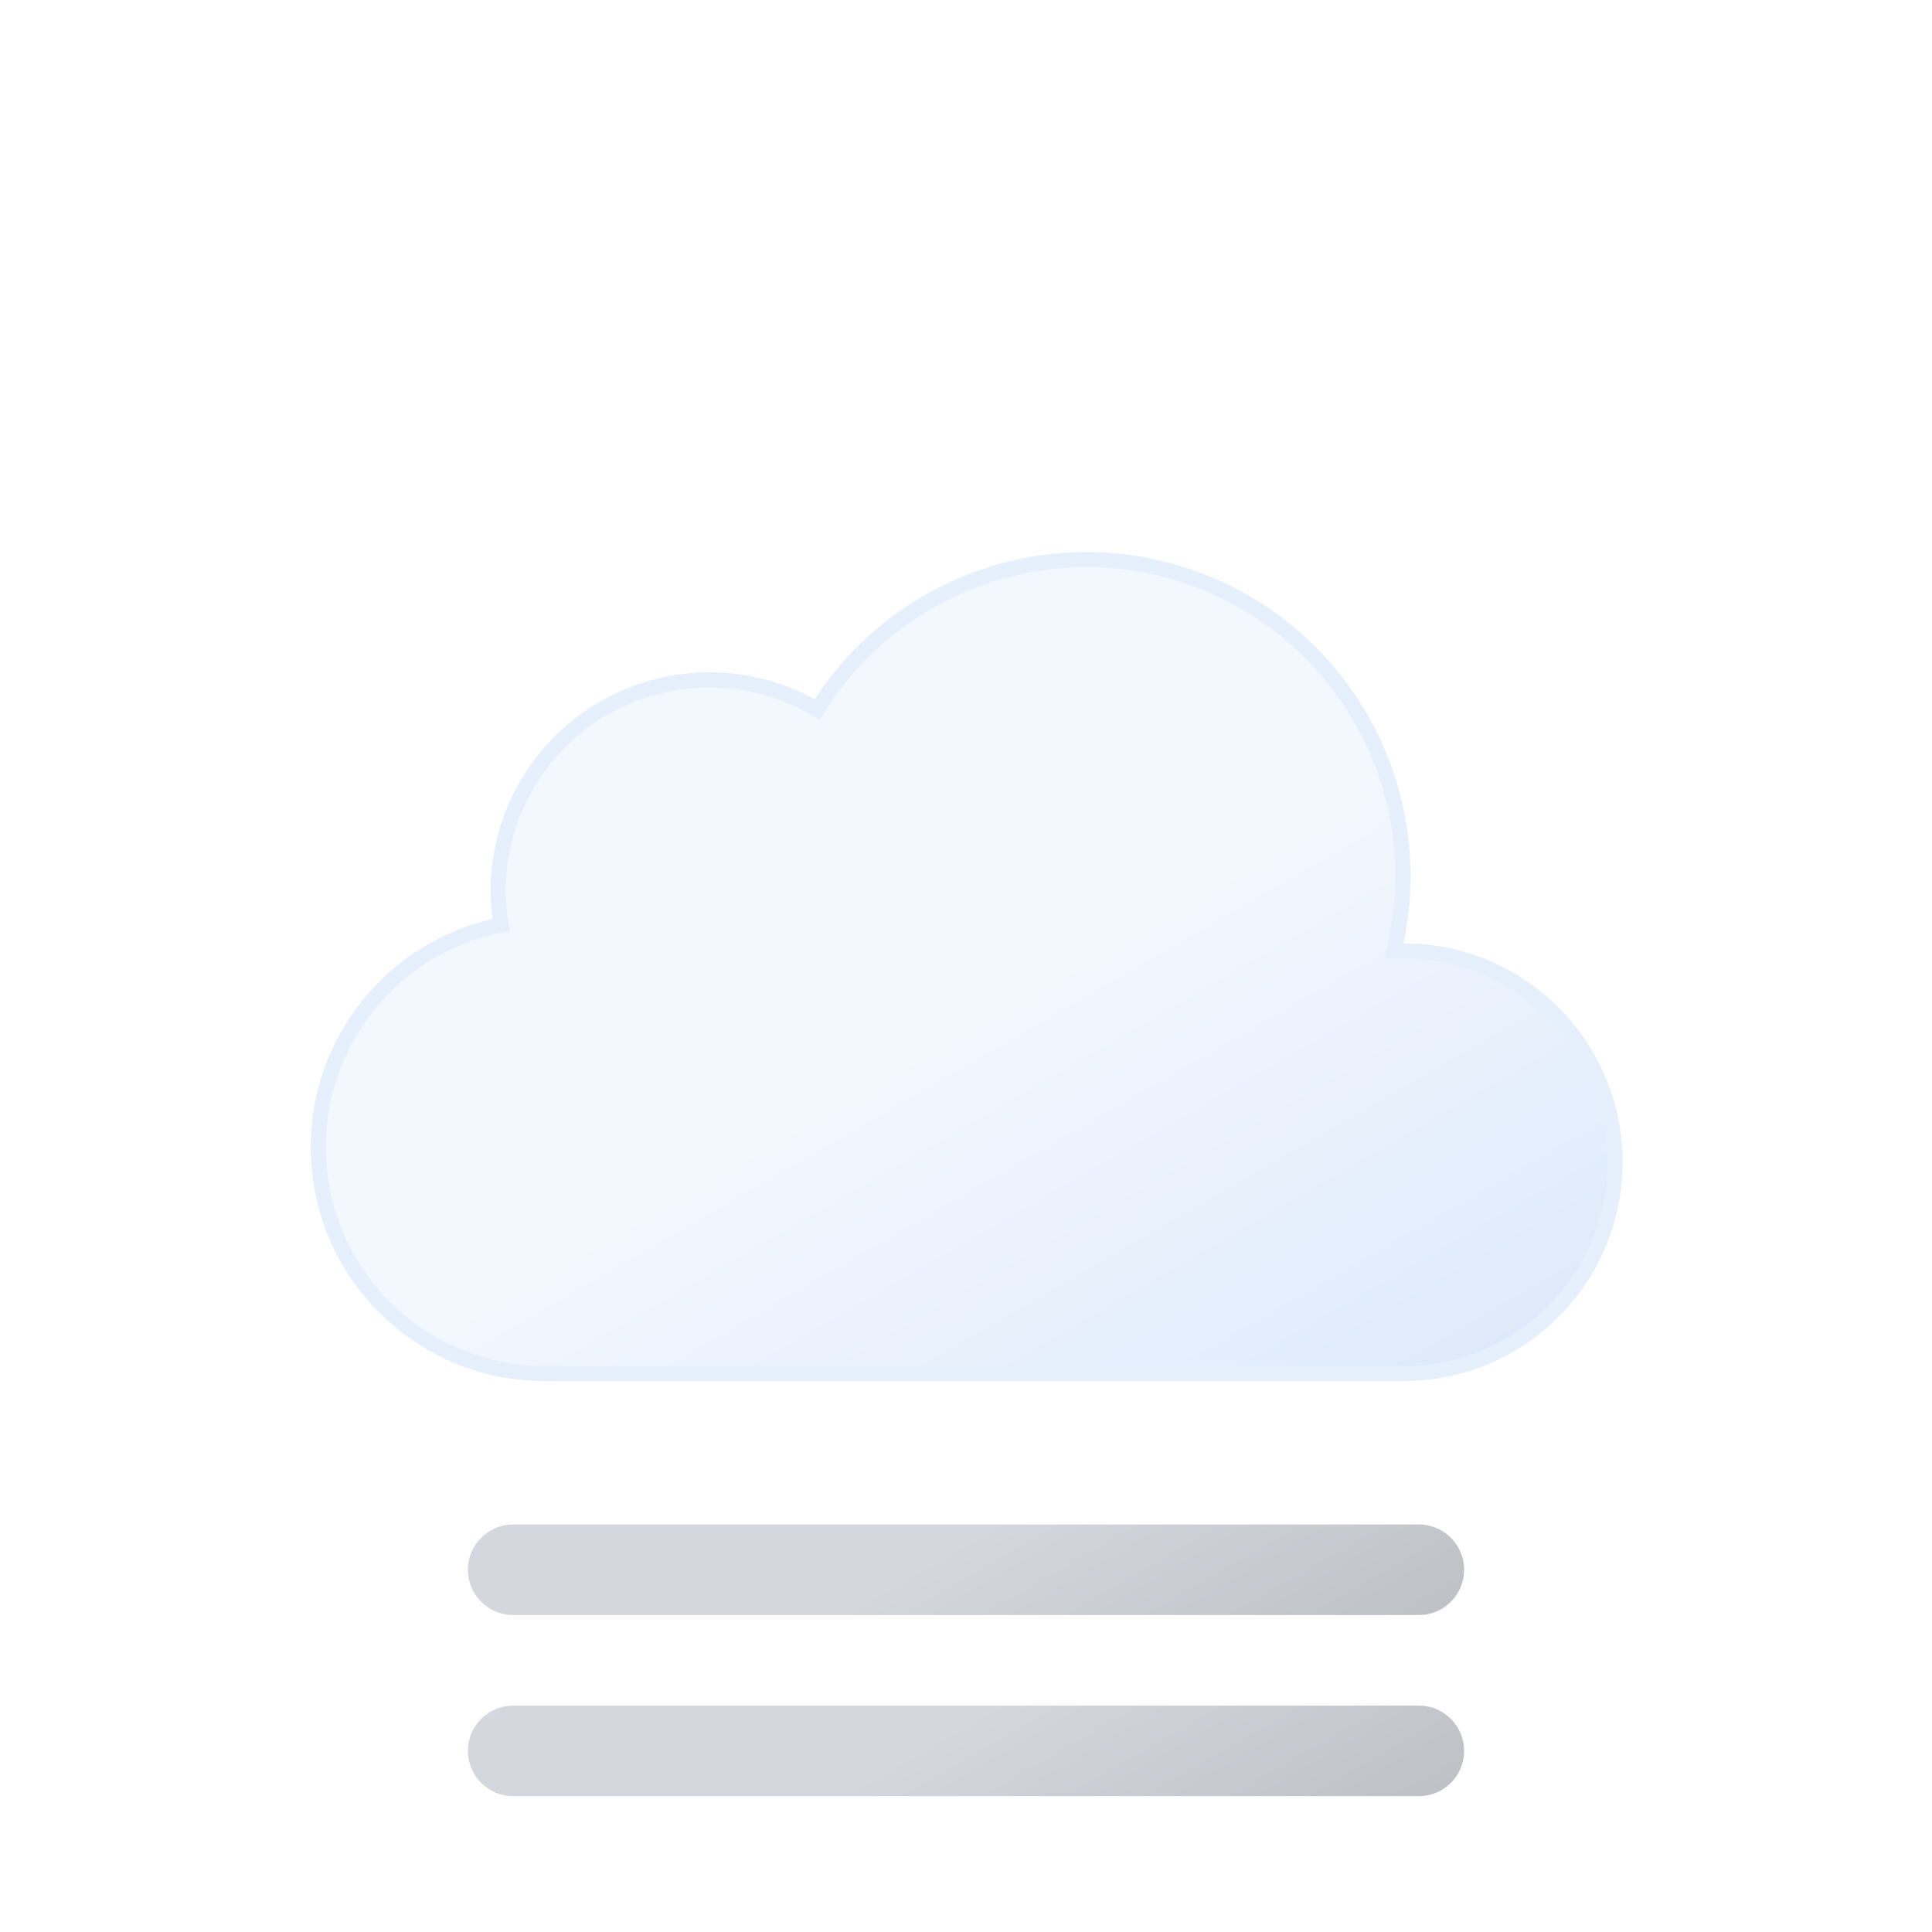
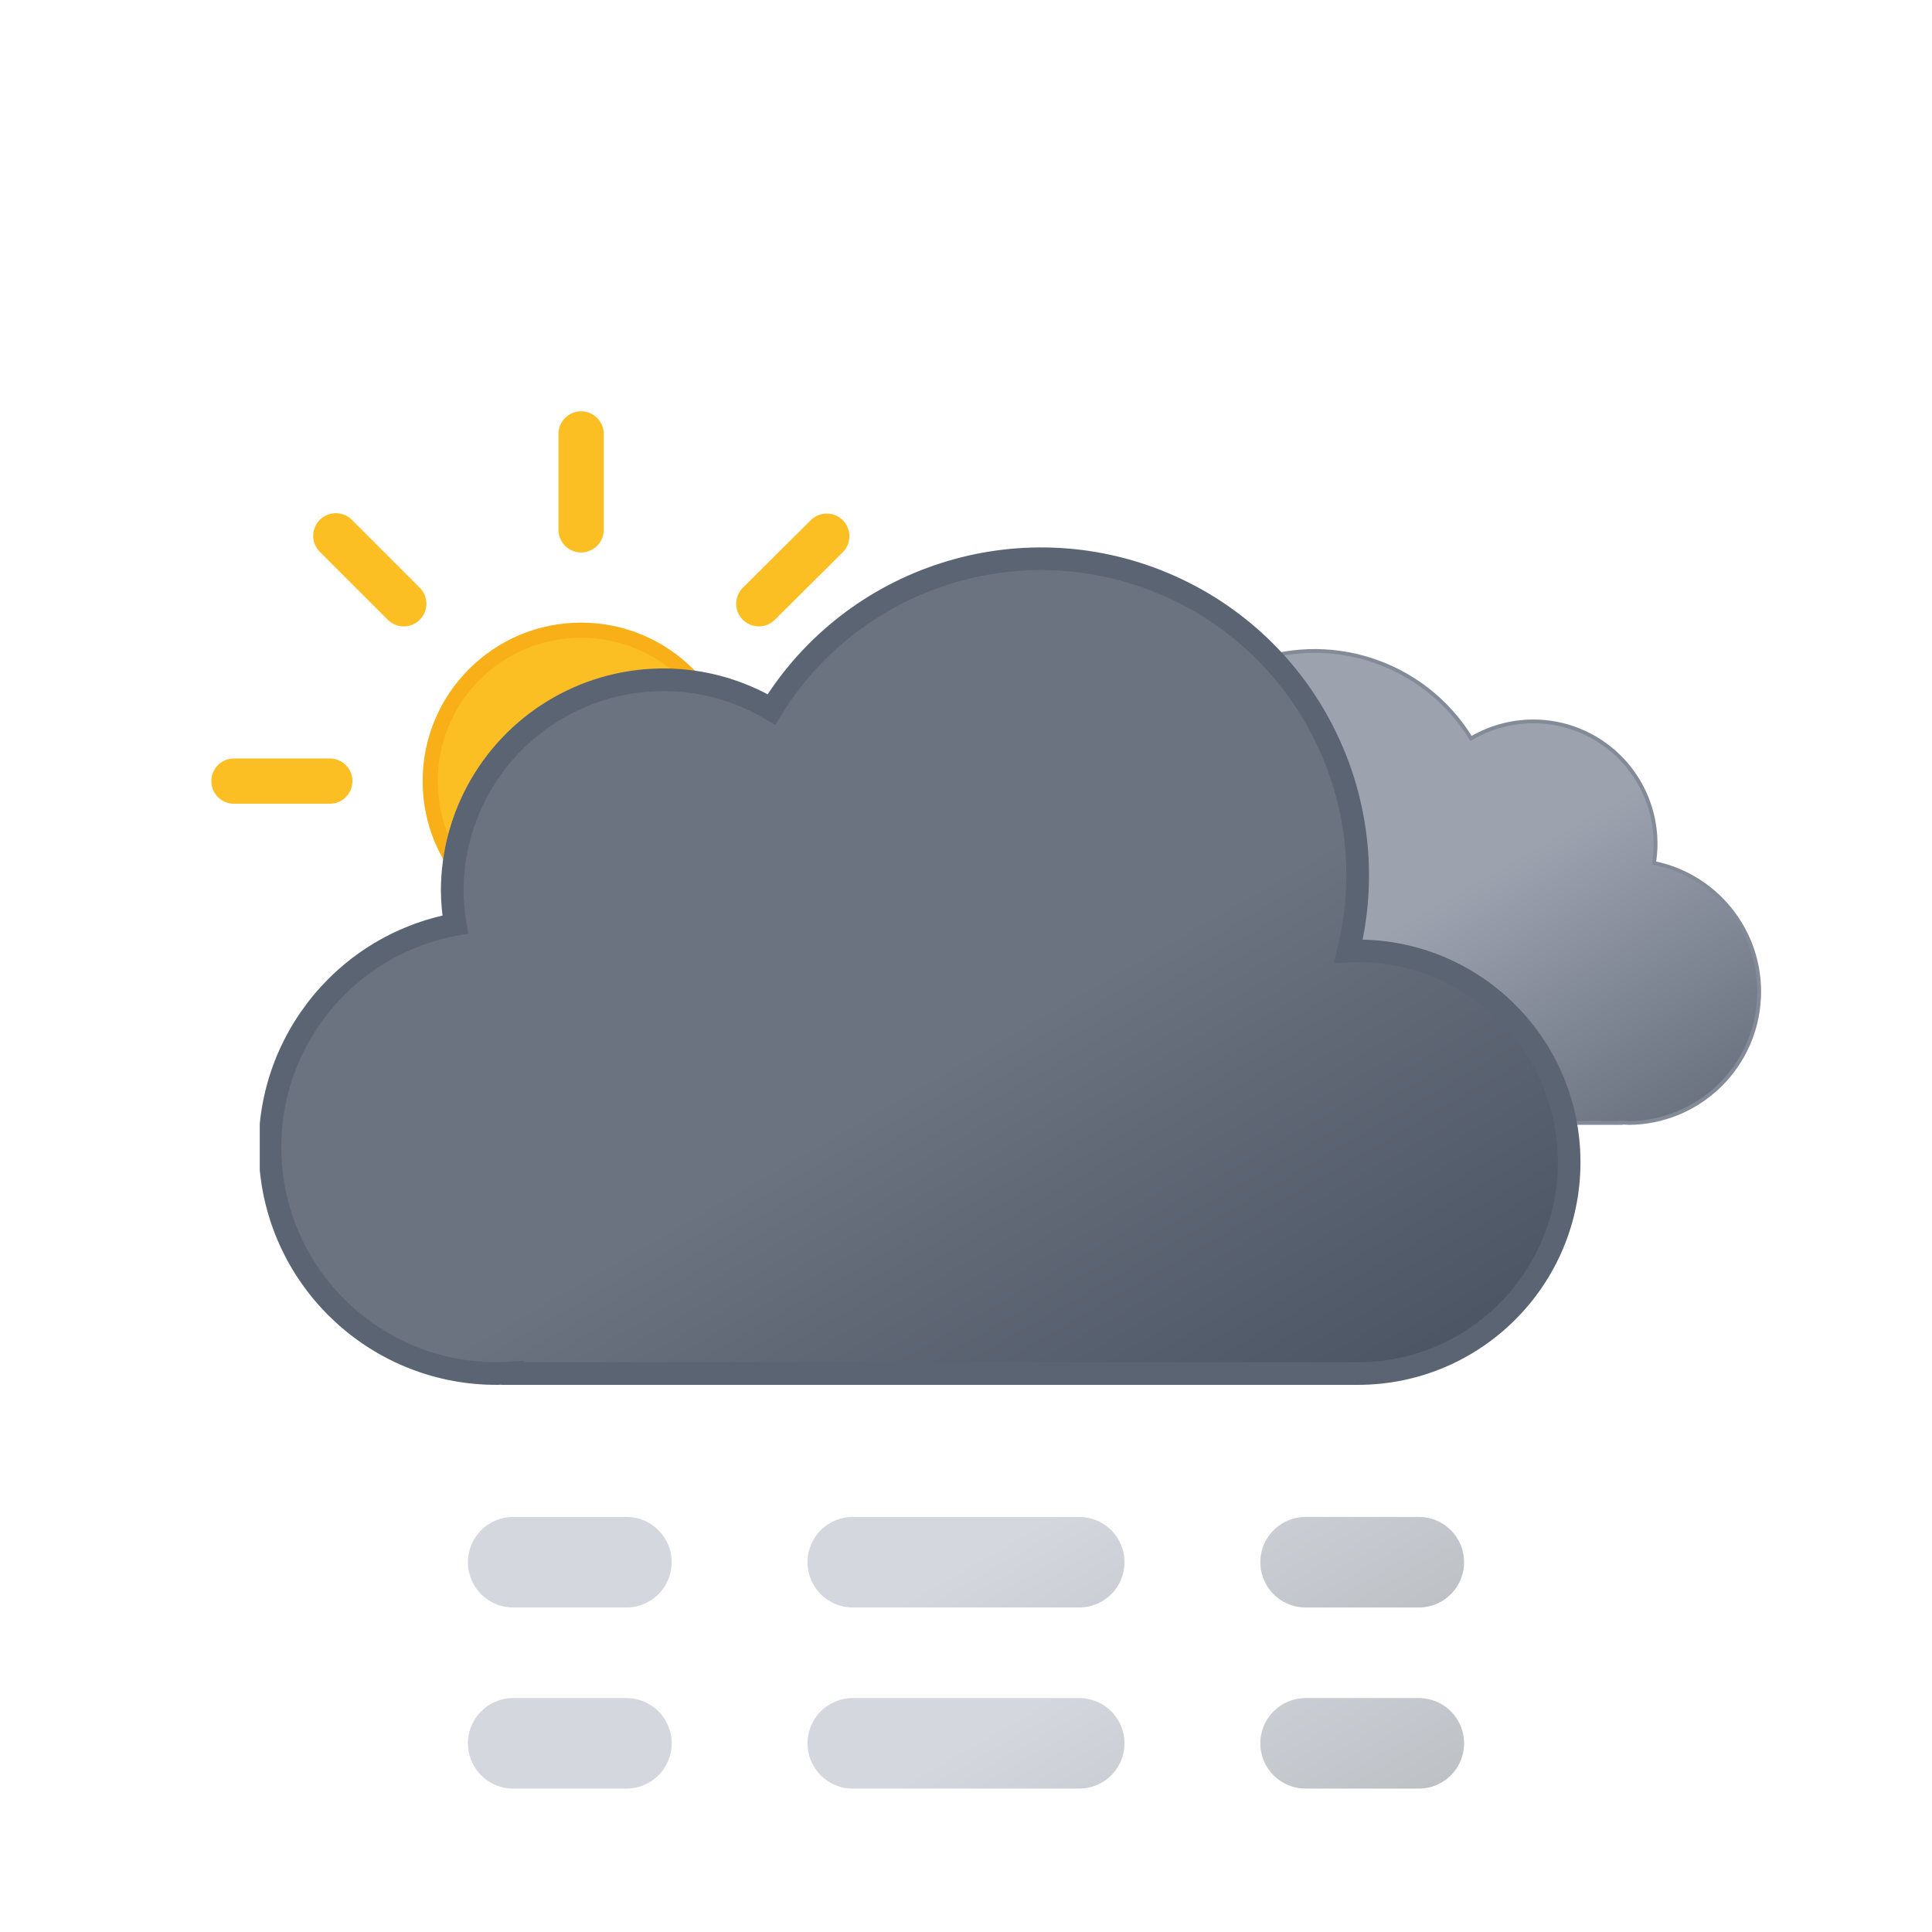
- <svg xmlns="http://www.w3.org/2000/svg" xmlns:xlink="http://www.w3.org/1999/xlink" viewBox="0 0 64 64">
+ <svg xmlns="http://www.w3.org/2000/svg" xmlns:xlink="http://www.w3.org/1999/xlink" viewBox="0 0 512 512">
  <defs>
-     <linearGradient id="a" x1="22.56" y1="21.96" x2="39.2" y2="50.8" gradientUnits="userSpaceOnUse">
-       <stop offset="0" stop-color="#f3f7fe" />
-       <stop offset="0.45" stop-color="#f3f7fe" />
-       <stop offset="1" stop-color="#deeafb" />
+     <linearGradient id="c" x1="52.7" x2="133.4" y1="9.6" y2="149.3" gradientUnits="userSpaceOnUse">
+       <stop offset="0" stop-color="#9ca3af" />
+       <stop offset=".5" stop-color="#9ca3af" />
+       <stop offset="1" stop-color="#6b7280" />
    </linearGradient>
-     <linearGradient id="b" x1="27.5" y1="50.21" x2="36.5" y2="65.79" gradientUnits="userSpaceOnUse">
+     <linearGradient id="d" x1="99.5" x2="232.6" y1="30.7" y2="261.4" gradientUnits="userSpaceOnUse">
+       <stop offset="0" stop-color="#6b7280" />
+       <stop offset=".5" stop-color="#6b7280" />
+       <stop offset="1" stop-color="#4b5563" />
+     </linearGradient>
+     <linearGradient id="a" x1="17.3" x2="89.3" y1="43.1" y2="167.8" gradientUnits="userSpaceOnUse">
      <stop offset="0" stop-color="#d4d7dd" />
-       <stop offset="0.45" stop-color="#d4d7dd" />
+       <stop offset=".5" stop-color="#d4d7dd" />
      <stop offset="1" stop-color="#bec1c6" />
    </linearGradient>
-     <linearGradient id="c" y1="44.21" y2="59.79" xlink:href="#b" />
+     <linearGradient xlink:href="#a" id="i" x1="107.3" x2="179.3" y1="-8.8" y2="115.9" />
+     <linearGradient xlink:href="#a" id="j" x1="174.8" x2="246.8" y1="-47.8" y2="76.9" />
+     <linearGradient xlink:href="#a" id="k" x2="89.3" y1="-4.9" y2="119.8" />
+     <linearGradient xlink:href="#a" id="l" x1="107.3" x2="179.3" y1="-56.9" y2="67.9" />
+     <linearGradient xlink:href="#a" id="m" x1="174.8" x2="246.8" y1="-95.8" y2="28.9" />
+     <linearGradient id="b" x1="78" x2="118" y1="63.4" y2="132.7" gradientUnits="userSpaceOnUse">
+       <stop offset="0" stop-color="#fbbf24" />
+       <stop offset=".5" stop-color="#fbbf24" />
+       <stop offset="1" stop-color="#f59e0b" />
+     </linearGradient>
+     <symbol id="g" viewBox="0 0 196 196">
+       <circle cx="98" cy="98" r="40" fill="url(#b)" stroke="#f8af18" stroke-miterlimit="10" stroke-width="4" />
+       <path fill="none" stroke="#fbbf24" stroke-linecap="round" stroke-miterlimit="10" stroke-width="12" d="M98 31.4V6m0 184v-25.4M145.1 51l18-17.9M33 163l18-17.9M51 51 33 33m130.1 130.1-18-18M6 98h25.4M190 98h-25.4">
+         <animateTransform additive="sum" attributeName="transform" dur="6s" repeatCount="indefinite" type="rotate" values="0 98 98; 45 98 98" />
+       </path>
+     </symbol>
+     <symbol id="e" viewBox="0 0 200.3 126.1">
+       <path fill="url(#c)" stroke="#848b98" stroke-miterlimit="10" d="M.5 93.2a32.4 32.4 0 0032.4 32.4h129.8v-.1l2.3.1a34.8 34.8 0 006.5-68.9 32.4 32.4 0 00-48.5-33 48.6 48.6 0 00-88.6 37.1h-1.5A32.4 32.4 0 00.5 93.1Z" />
+     </symbol>
+     <symbol id="f" viewBox="0 0 350 222">
+       <path fill="url(#d)" stroke="#5b6472" stroke-miterlimit="10" stroke-width="6" d="m291 107-2.5.1A83.9 83.9 0 00135.6 43 56 56 0 0051 91a56.6 56.6 0 00.8 9A60 60 0 0063 219l4-.2v.2h224a56 56 0 000-112Z" />
+     </symbol>
+     <symbol id="h" overflow="visible" viewBox="0 0 398 222">
+       <use xlink:href="#e" width="200.3" height="126.1" transform="translate(198 27)">
+         <animateTransform additive="sum" attributeName="transform" dur="6s" repeatCount="indefinite" type="translate" values="-9 0; 9 0; -9 0" />
+       </use>
+       <use xlink:href="#f" width="350" height="222">
+         <animateTransform additive="sum" attributeName="transform" dur="6s" repeatCount="indefinite" type="translate" values="-18 0; 18 0; -18 0" />
+       </use>
+     </symbol>
+     <symbol id="n" overflow="visible" viewBox="0 0 410.8 258">
+       <use xlink:href="#g" width="196" height="196" />
+       <use xlink:href="#h" width="398" height="222" transform="translate(12.84 36)" />
+     </symbol>
+     <symbol id="o" overflow="visible" viewBox="0 0 264 72">
+       <g>
+         <path fill="none" stroke="url(#a)" stroke-linecap="round" stroke-miterlimit="10" stroke-width="24" d="M12 60h30" />
+         <path fill="none" stroke="url(#i)" stroke-dasharray="60 60" stroke-linecap="round" stroke-miterlimit="10" stroke-width="24" d="M102 60h90" />
+         <path fill="none" stroke="url(#j)" stroke-linecap="round" stroke-miterlimit="10" stroke-width="24" d="M222 60h30" />
+         <animateTransform additive="sum" attributeName="transform" dur="6s" repeatCount="indefinite" type="translate" values="-24 0; 24 0; -24 0" />
+       </g>
+       <g>
+         <path fill="none" stroke="url(#k)" stroke-linecap="round" stroke-miterlimit="10" stroke-width="24" d="M12 12h30" />
+         <path fill="none" stroke="url(#l)" stroke-dasharray="60 60" stroke-linecap="round" stroke-miterlimit="10" stroke-width="24" d="M102 12h90" />
+         <path fill="none" stroke="url(#m)" stroke-linecap="round" stroke-miterlimit="10" stroke-width="24" d="M222 12h30" />
+         <animateTransform additive="sum" attributeName="transform" dur="6s" repeatCount="indefinite" type="translate" values="24 0; -24 0; 24 0" />
+       </g>
+     </symbol>
  </defs>
-   <path d="M46.5,31.5l-.32,0a10.49,10.49,0,0,0-19.11-8,7,7,0,0,0-10.57,6,7.21,7.21,0,0,0,.1,1.14A7.5,7.5,0,0,0,18,45.5a4.19,4.19,0,0,0,.5,0v0h28a7,7,0,0,0,0-14Z" stroke="#e6effc" stroke-miterlimit="10" stroke-width="0.5" fill="url(#a)" />
-   <line x1="17" y1="58" x2="47" y2="58" fill="none" stroke-linecap="round" stroke-miterlimit="10" stroke-width="3" stroke="url(#b)">
-     <animateTransform attributeName="transform" type="translate" values="-4 0; 4 0; -4 0" dur="5s" begin="0s" repeatCount="indefinite" />
-   </line>
-   <line x1="17" y1="52" x2="47" y2="52" fill="none" stroke-linecap="round" stroke-miterlimit="10" stroke-width="3" stroke="url(#c)">
-     <animateTransform attributeName="transform" type="translate" values="-4 0; 4 0; -4 0" dur="5s" begin="-4s" repeatCount="indefinite" />
-   </line>
+   <use xlink:href="#n" width="410.8" height="258" transform="translate(56 109)" />
+   <use xlink:href="#o" width="264" height="72" transform="translate(124 402)" />
</svg>
